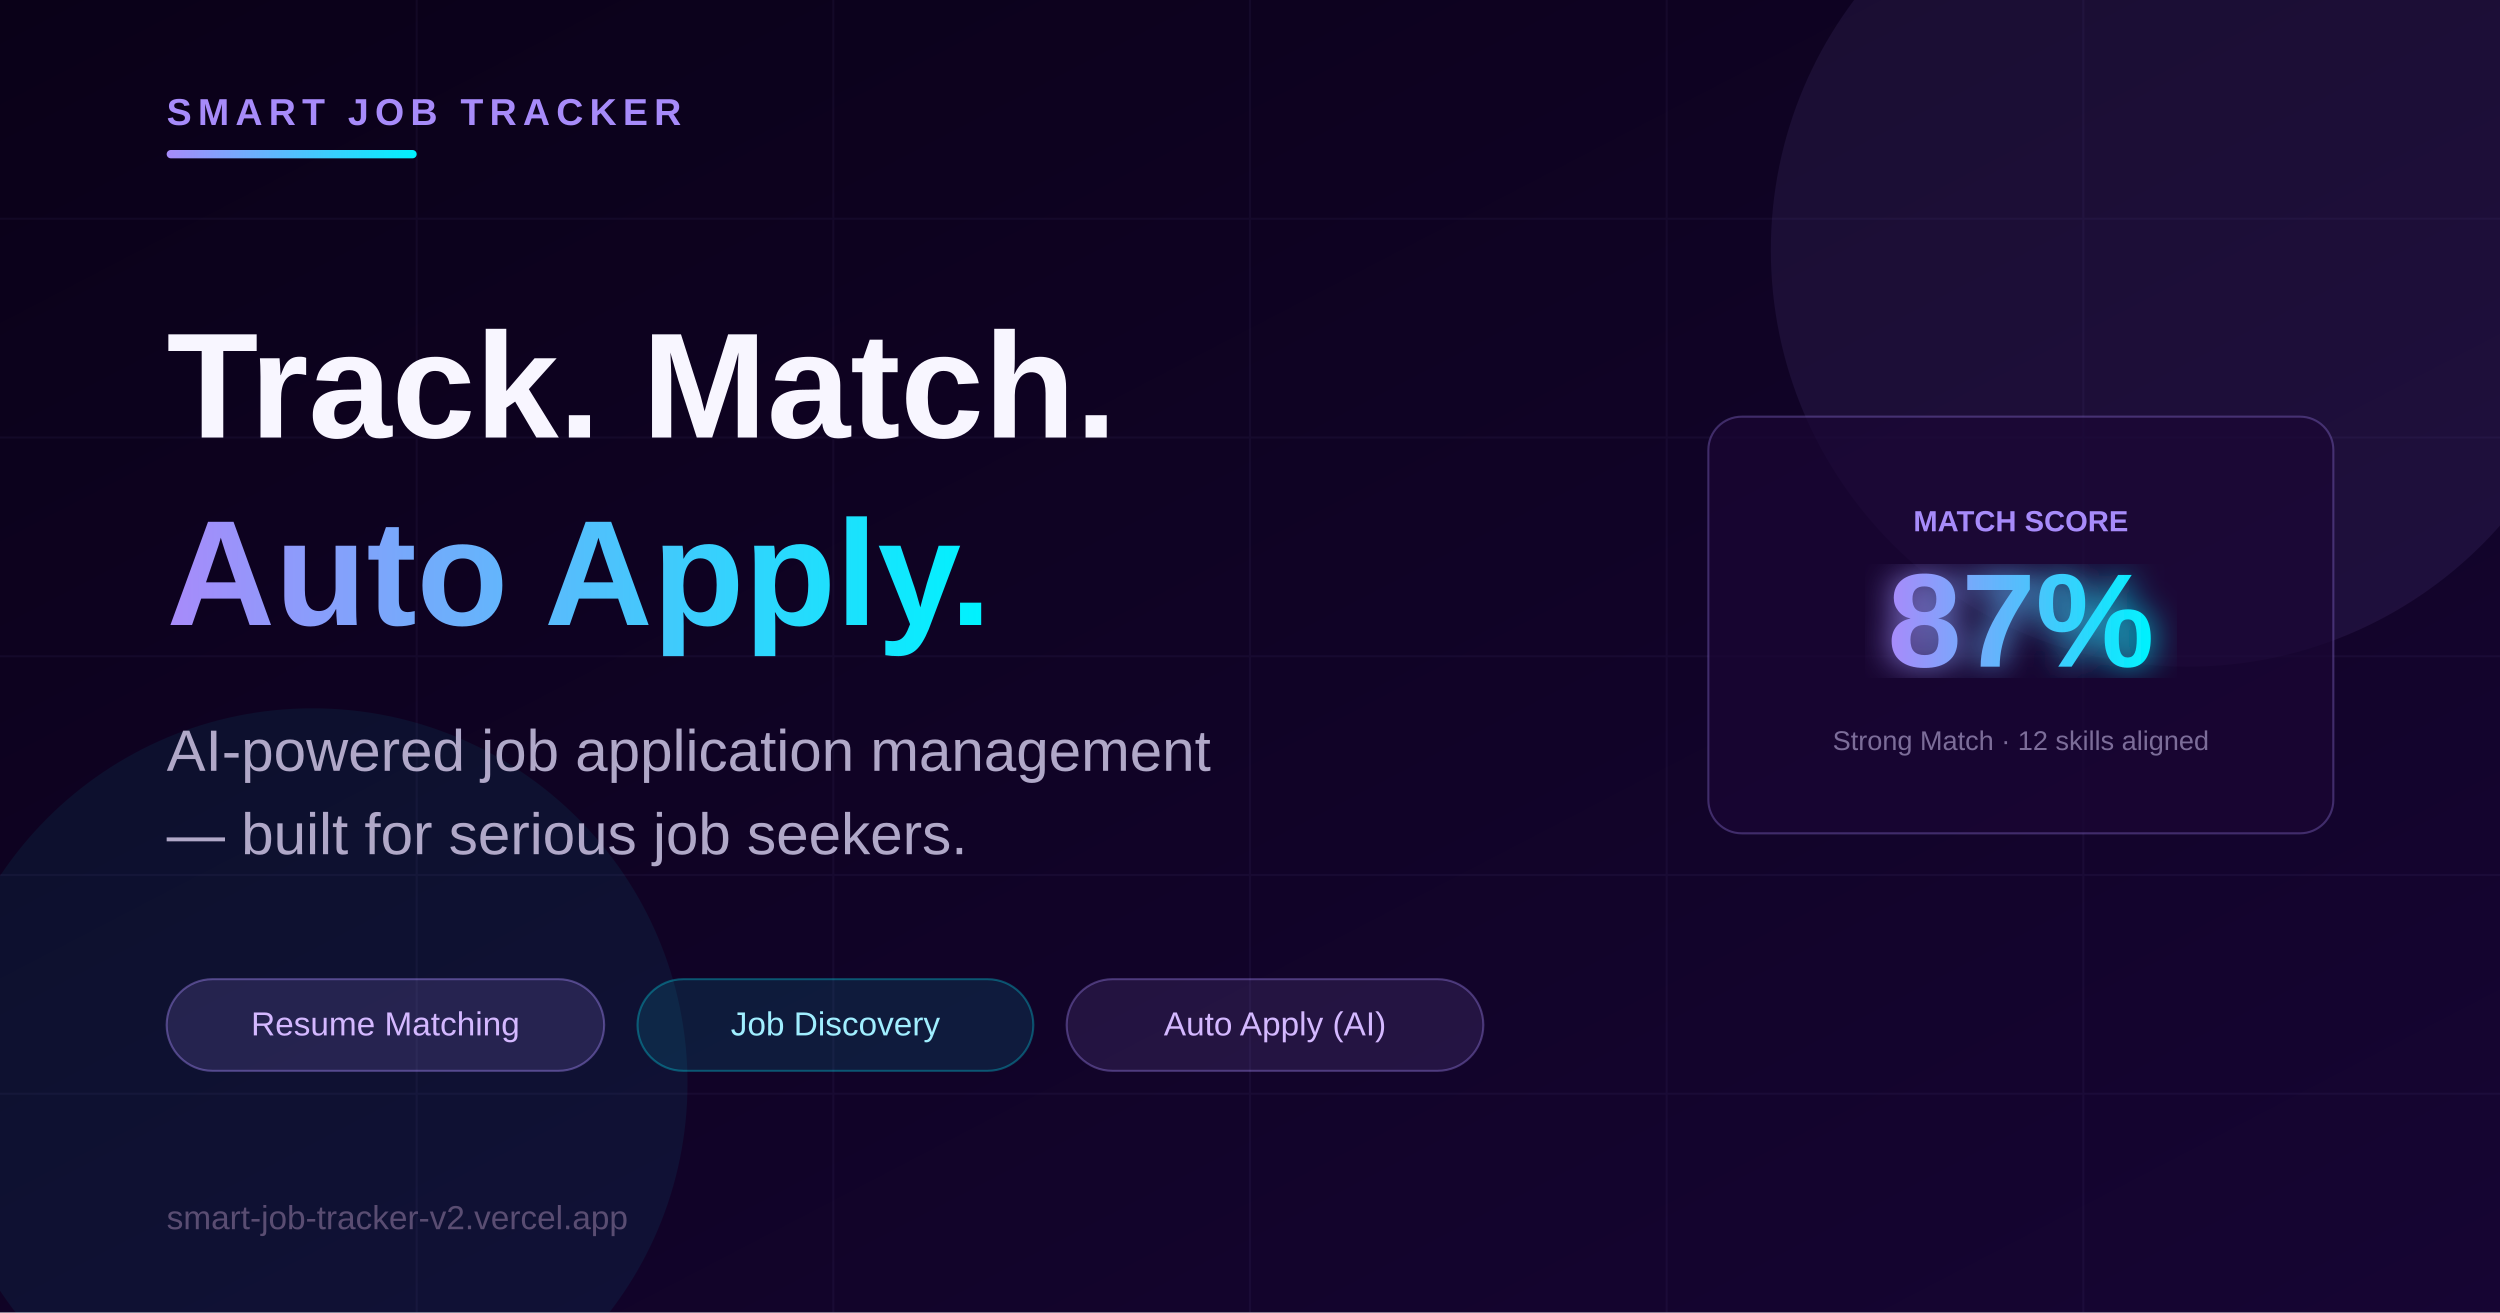
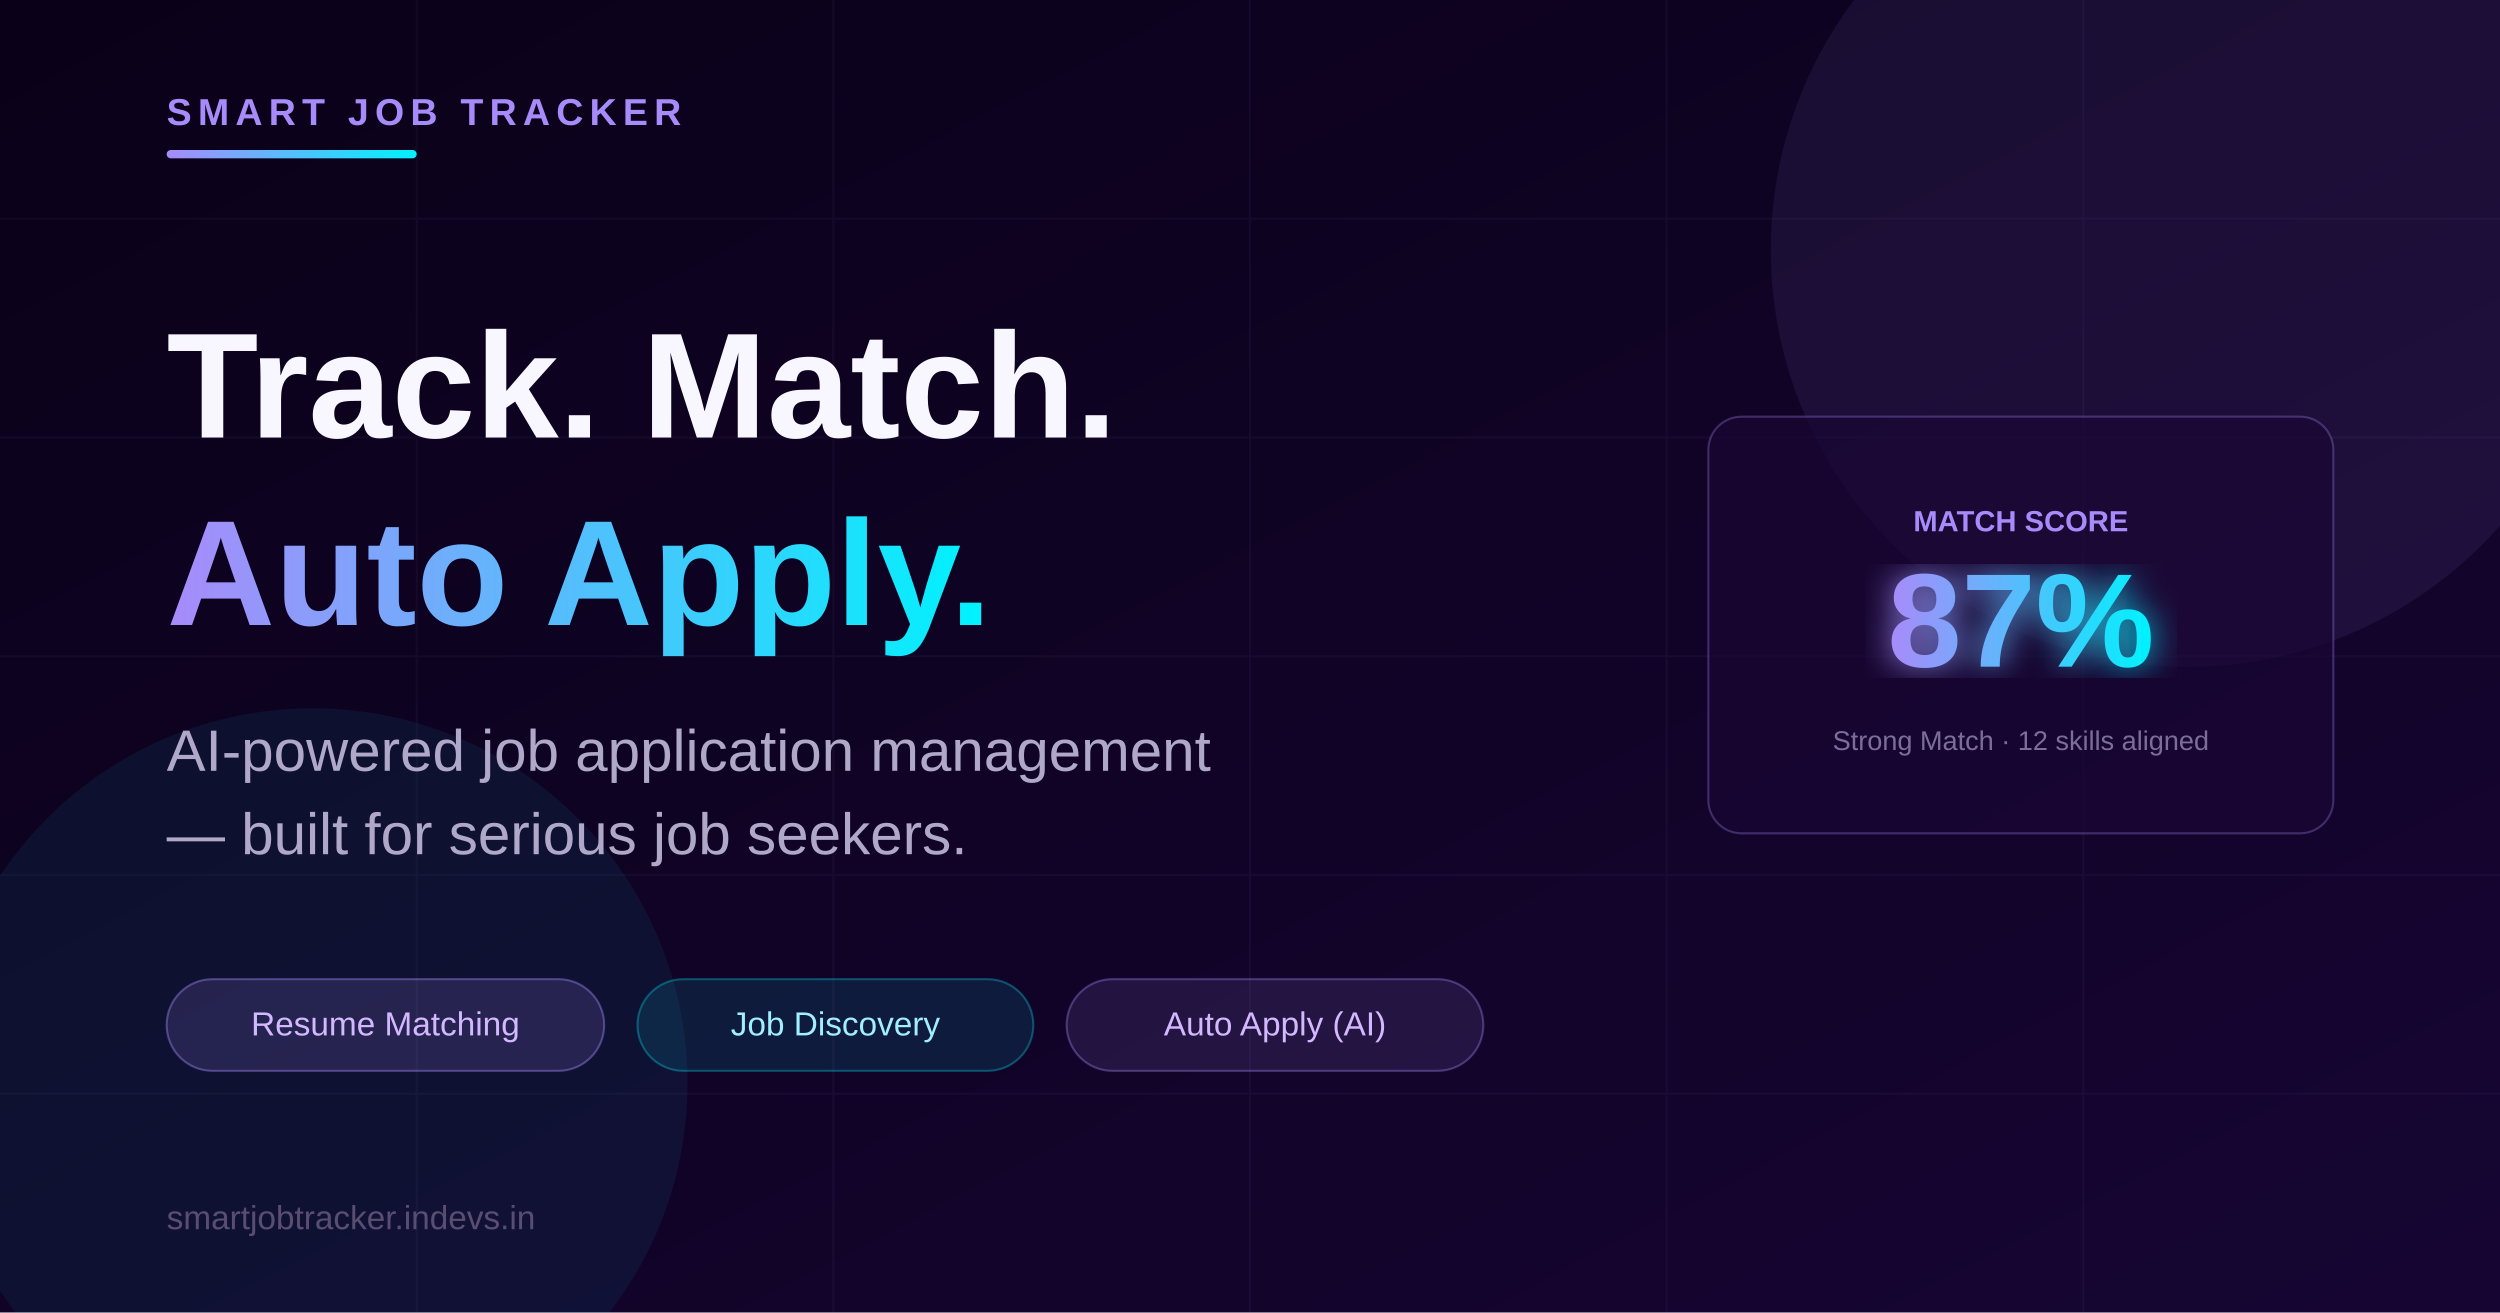
<svg xmlns="http://www.w3.org/2000/svg" width="1200" height="630" viewBox="0 0 1200 630">
  <defs>
    <linearGradient id="bg" x1="0%" y1="0%" x2="100%" y2="100%">
      <stop offset="0%" style="stop-color:#0a0118;stop-opacity:1" />
      <stop offset="100%" style="stop-color:#160533;stop-opacity:1" />
    </linearGradient>
    <linearGradient id="accent" x1="0%" y1="0%" x2="100%" y2="0%">
      <stop offset="0%" style="stop-color:#a78bfa;stop-opacity:1" />
      <stop offset="100%" style="stop-color:#00f2fe;stop-opacity:1" />
    </linearGradient>
    <filter id="glow">
      <feGaussianBlur stdDeviation="8" result="coloredBlur" />
      <feMerge>
        <feMergeNode in="coloredBlur" />
        <feMergeNode in="SourceGraphic" />
      </feMerge>
    </filter>
  </defs>
  <rect width="1200" height="630" fill="url(#bg)" />
  <g opacity="0.05" stroke="#a78bfa" stroke-width="1">
    <line x1="0" y1="105" x2="1200" y2="105" />
    <line x1="0" y1="210" x2="1200" y2="210" />
    <line x1="0" y1="315" x2="1200" y2="315" />
    <line x1="0" y1="420" x2="1200" y2="420" />
    <line x1="0" y1="525" x2="1200" y2="525" />
    <line x1="200" y1="0" x2="200" y2="630" />
    <line x1="400" y1="0" x2="400" y2="630" />
    <line x1="600" y1="0" x2="600" y2="630" />
    <line x1="800" y1="0" x2="800" y2="630" />
    <line x1="1000" y1="0" x2="1000" y2="630" />
  </g>
  <circle cx="1050" cy="120" r="200" fill="#a78bfa" opacity="0.08" />
  <circle cx="150" cy="520" r="180" fill="#00f2fe" opacity="0.06" />
  <rect x="80" y="72" width="120" height="4" rx="2" fill="url(#accent)" />
  <text x="80" y="60" font-family="Arial, sans-serif" font-size="18" font-weight="600" fill="#a78bfa" letter-spacing="3">SMART JOB TRACKER</text>
  <text x="80" y="210" font-family="Arial, sans-serif" font-size="72" font-weight="800" fill="#f8f6ff">Track. Match.</text>
  <text x="80" y="300" font-family="Arial, sans-serif" font-size="72" font-weight="800" fill="url(#accent)">Auto Apply.</text>
  <text x="80" y="370" font-family="Arial, sans-serif" font-size="28" fill="#b0a8c8">AI-powered job application management</text>
  <text x="80" y="410" font-family="Arial, sans-serif" font-size="28" fill="#b0a8c8">— built for serious job seekers.</text>
  <g transform="translate(80, 470)">
    <rect width="210" height="44" rx="22" fill="#a78bfa" opacity="0.15" />
    <rect width="210" height="44" rx="22" fill="none" stroke="#a78bfa" stroke-width="1" opacity="0.4" />
    <text x="105" y="27" font-family="Arial, sans-serif" font-size="16" fill="#d4b8ff" text-anchor="middle">Resume Matching</text>
    <rect x="226" width="190" height="44" rx="22" fill="#00f2fe" opacity="0.1" />
    <rect x="226" width="190" height="44" rx="22" fill="none" stroke="#00f2fe" stroke-width="1" opacity="0.3" />
    <text x="321" y="27" font-family="Arial, sans-serif" font-size="16" fill="#a0eeff" text-anchor="middle">Job Discovery</text>
    <rect x="432" width="200" height="44" rx="22" fill="#a78bfa" opacity="0.12" />
    <rect x="432" width="200" height="44" rx="22" fill="none" stroke="#a78bfa" stroke-width="1" opacity="0.35" />
    <text x="532" y="27" font-family="Arial, sans-serif" font-size="16" fill="#d4b8ff" text-anchor="middle">Auto Apply (AI)</text>
  </g>
  <rect x="820" y="200" width="300" height="200" rx="16" fill="#1a0533" opacity="0.7" />
  <rect x="820" y="200" width="300" height="200" rx="16" fill="none" stroke="#a78bfa" stroke-width="1" opacity="0.3" />
  <text x="970" y="255" font-family="Arial, sans-serif" font-size="14" fill="#a78bfa" text-anchor="middle" font-weight="600">MATCH SCORE</text>
  <text x="970" y="320" font-family="Arial, sans-serif" font-size="64" font-weight="800" fill="url(#accent)" text-anchor="middle" filter="url(#glow)">87%</text>
  <text x="970" y="360" font-family="Arial, sans-serif" font-size="13" fill="#7c6d99" text-anchor="middle">Strong Match · 12 skills aligned</text>
-   <text x="80" y="590" font-family="Arial, monospace, sans-serif" font-size="16" fill="#5a4d72">smart-job-tracker-v2.vercel.app</text>
+   <text x="80" y="590" font-family="Arial, monospace, sans-serif" font-size="16" fill="#5a4d72">smartjobtracker.indevs.in</text>
</svg>
